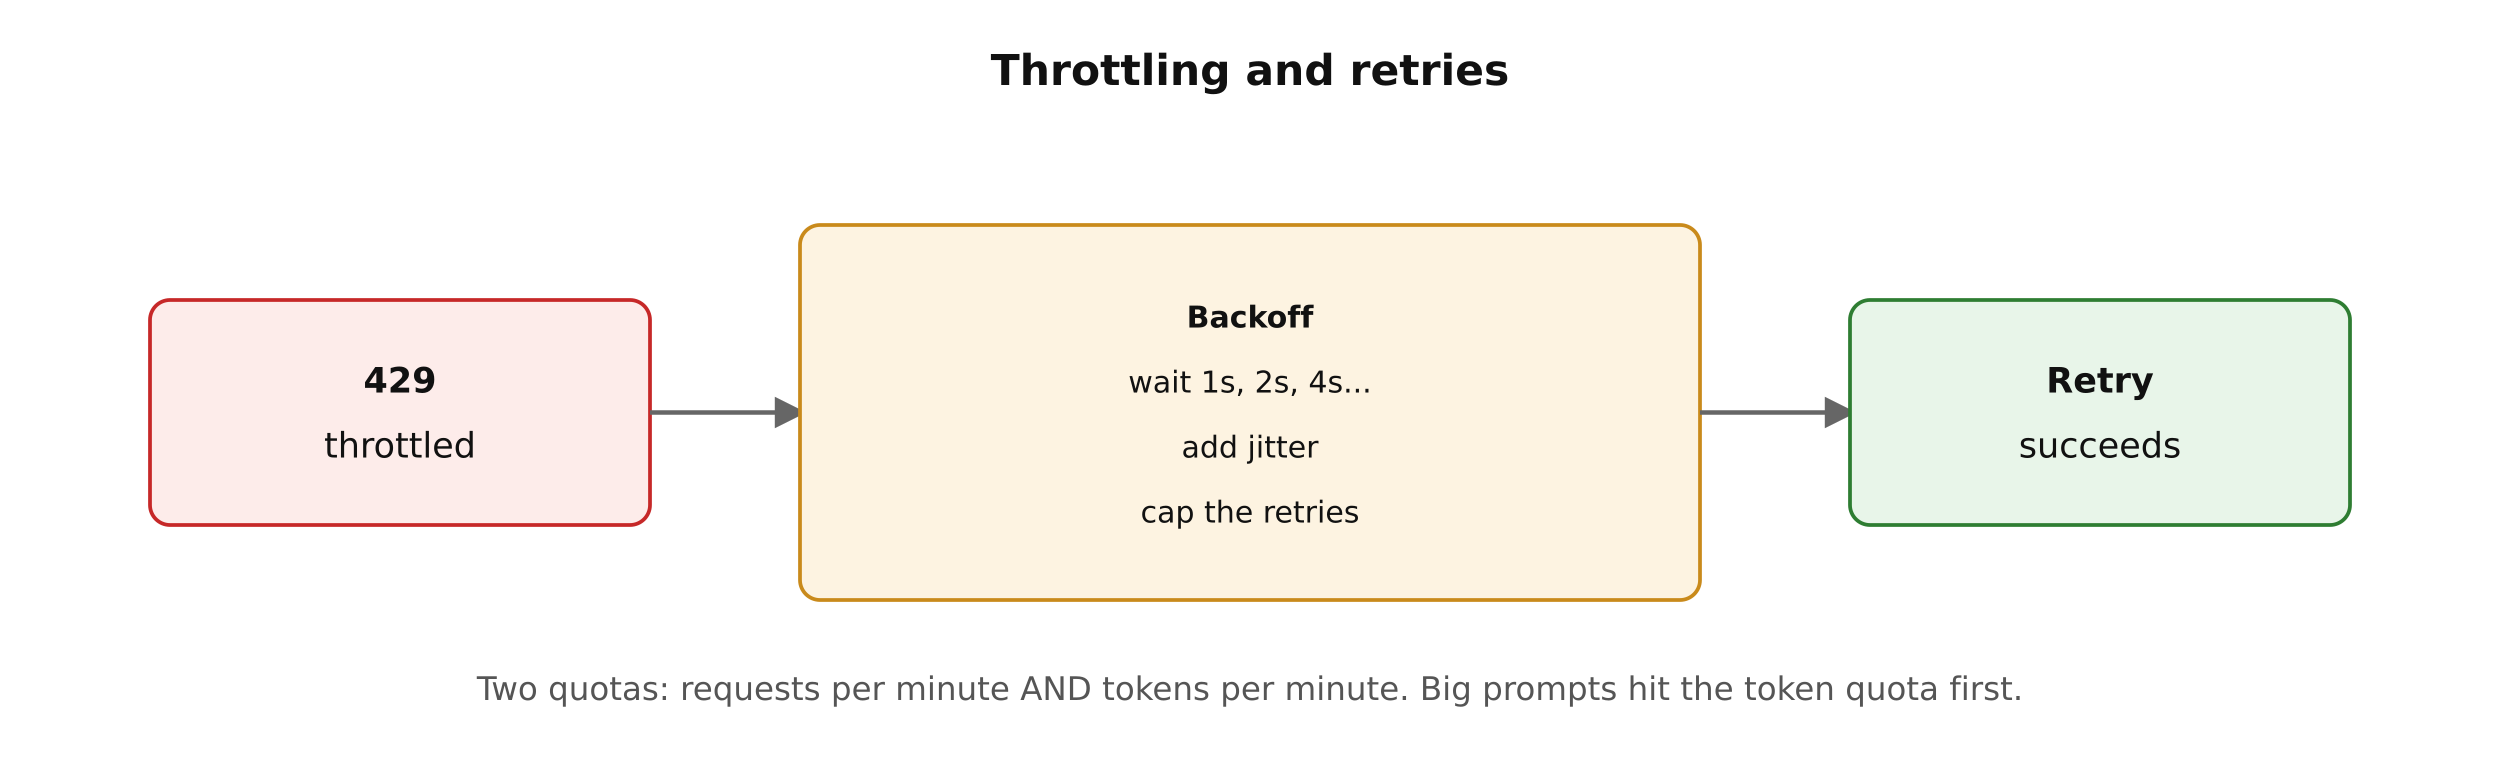
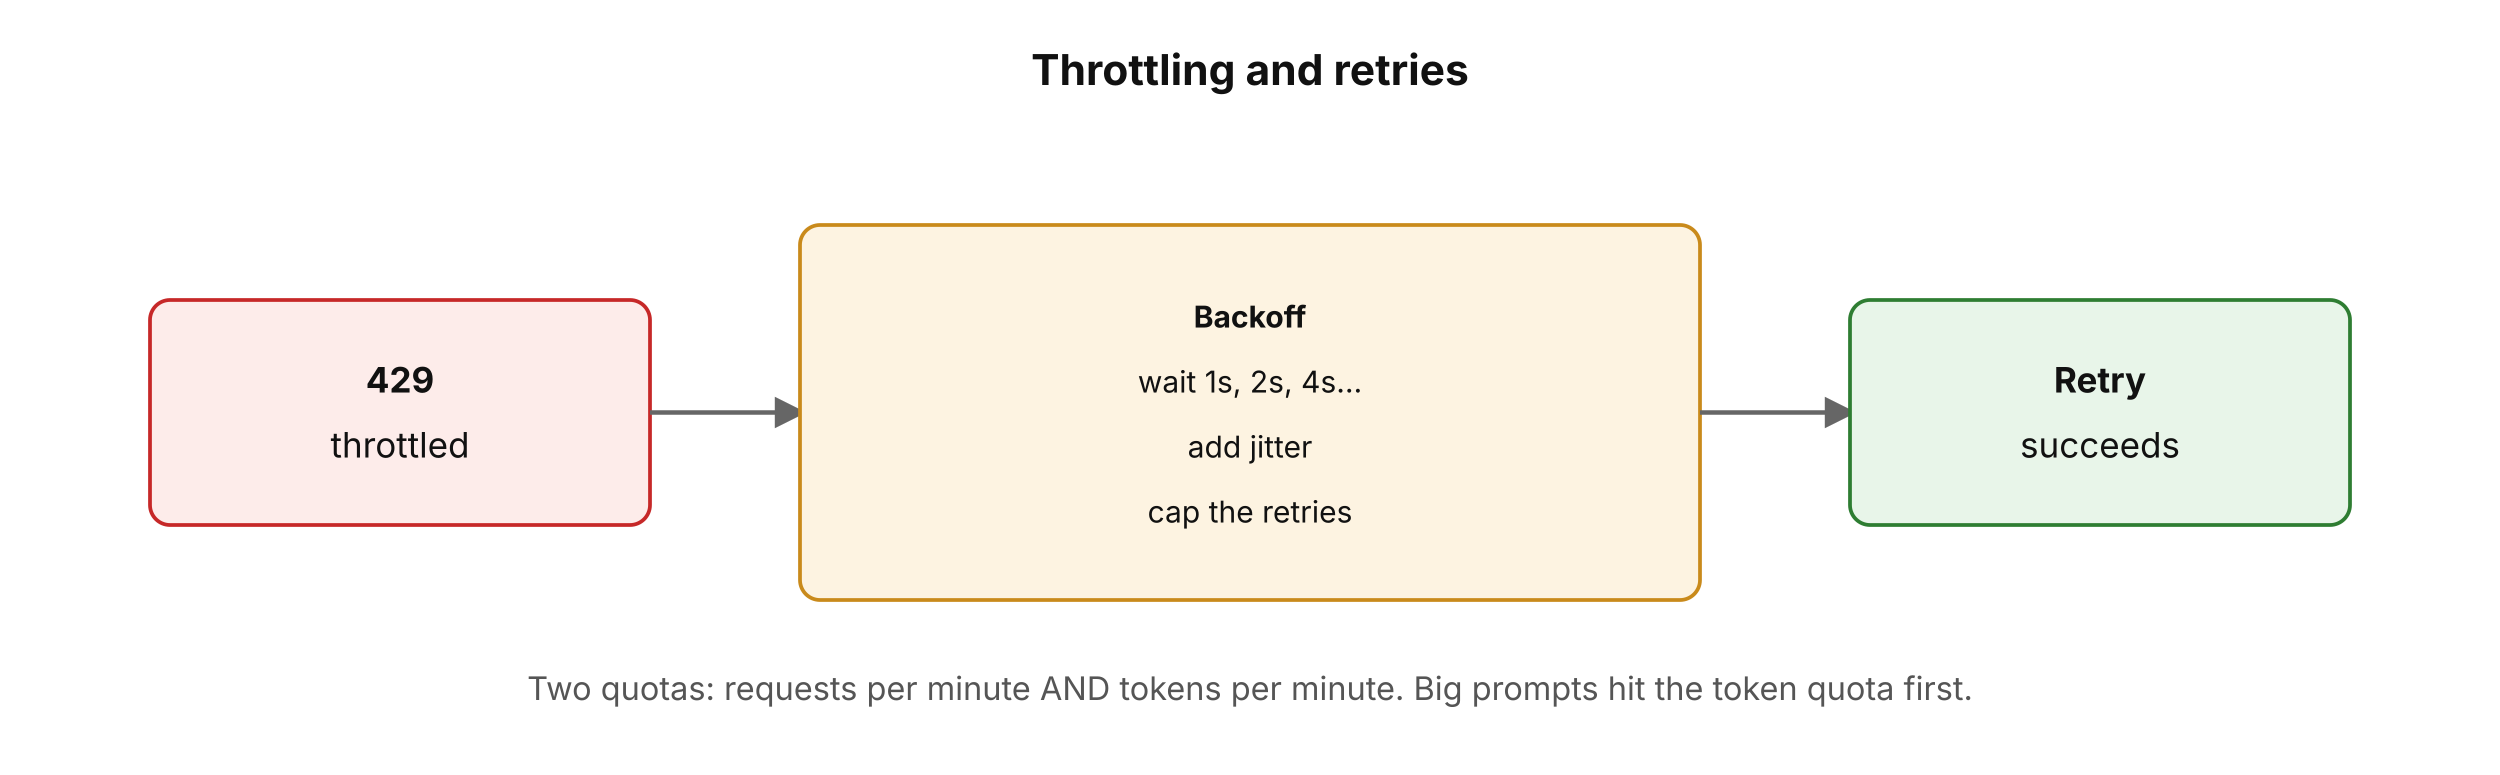
- <svg xmlns="http://www.w3.org/2000/svg" width="100%" viewBox="0 0 1000 310" role="img" style="background:#ffffff;font-family:DejaVu Sans,Verdana,sans-serif" aria-label="Throttled requests retry with exponential backoff and jitter">
+ <svg xmlns="http://www.w3.org/2000/svg" width="100%" viewBox="0 0 1000 310" role="img" style="background:#ffffff;font-family:'Anthropic Sans',Inter,'Source Sans 3','IBM Plex Sans',sans-serif" aria-label="Throttled requests retry with exponential backoff and jitter">
  <defs>
    <marker id="ah" viewBox="0 0 10 10" refX="8" refY="5" markerWidth="7" markerHeight="7" orient="auto-start-reverse">
      <path d="M0,0 L10,5 L0,10 z" fill="#666666" />
    </marker>
  </defs>
  <text x="500" y="34" text-anchor="middle" font-size="17" fill="#111111" font-weight="bold">Throttling and retries</text>
  <rect x="60" y="120" width="200" height="90" rx="8" fill="#fdecea" stroke="#c62828" stroke-width="1.5" />
  <text x="160" y="157" text-anchor="middle" font-size="14" fill="#111111" font-weight="bold">429</text>
  <text x="160" y="183" text-anchor="middle" font-size="14" fill="#111111">throttled</text>
  <line x1="260" y1="165" x2="320" y2="165" stroke="#666666" stroke-width="1.8" marker-end="url(#ah)" />
  <rect x="320" y="90" width="360" height="150" rx="8" fill="#fdf3e1" stroke="#c98a1b" stroke-width="1.5" />
  <text x="500" y="131" text-anchor="middle" font-size="12" fill="#111111" font-weight="bold">Backoff</text>
  <text x="500" y="157" text-anchor="middle" font-size="12" fill="#111111">wait 1s, 2s, 4s...</text>
  <text x="500" y="183" text-anchor="middle" font-size="12" fill="#111111">add jitter</text>
  <text x="500" y="209" text-anchor="middle" font-size="12" fill="#111111">cap the retries</text>
  <line x1="680" y1="165" x2="740" y2="165" stroke="#666666" stroke-width="1.8" marker-end="url(#ah)" />
  <rect x="740" y="120" width="200" height="90" rx="8" fill="#e8f5e9" stroke="#2e7d32" stroke-width="1.5" />
  <text x="840" y="157" text-anchor="middle" font-size="14" fill="#111111" font-weight="bold">Retry</text>
  <text x="840" y="183" text-anchor="middle" font-size="14" fill="#111111">succeeds</text>
  <text x="500" y="280" text-anchor="middle" font-size="13" fill="#555555">Two quotas: requests per minute AND tokens per minute. Big prompts hit the token quota first.</text>
</svg>
